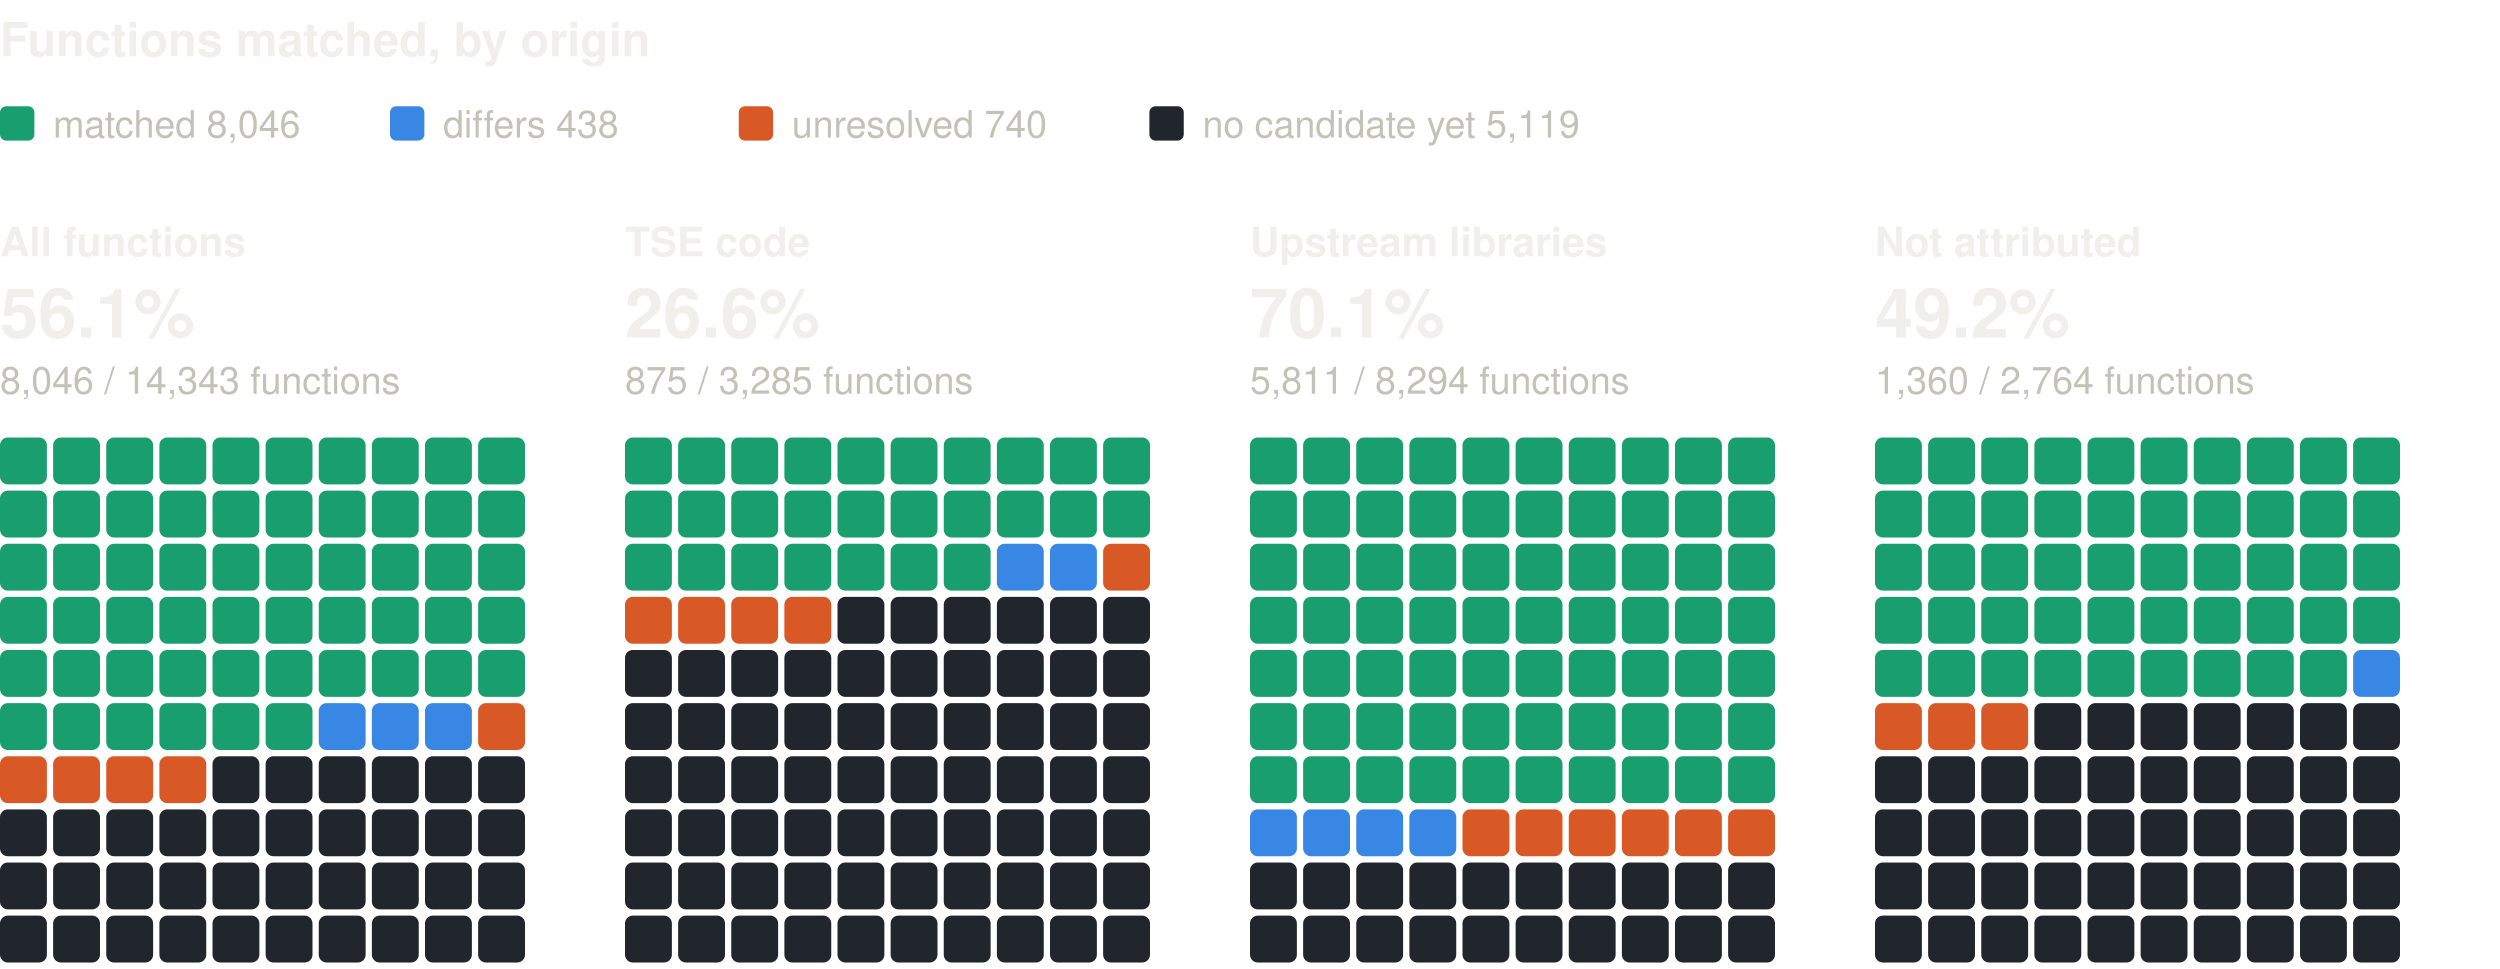
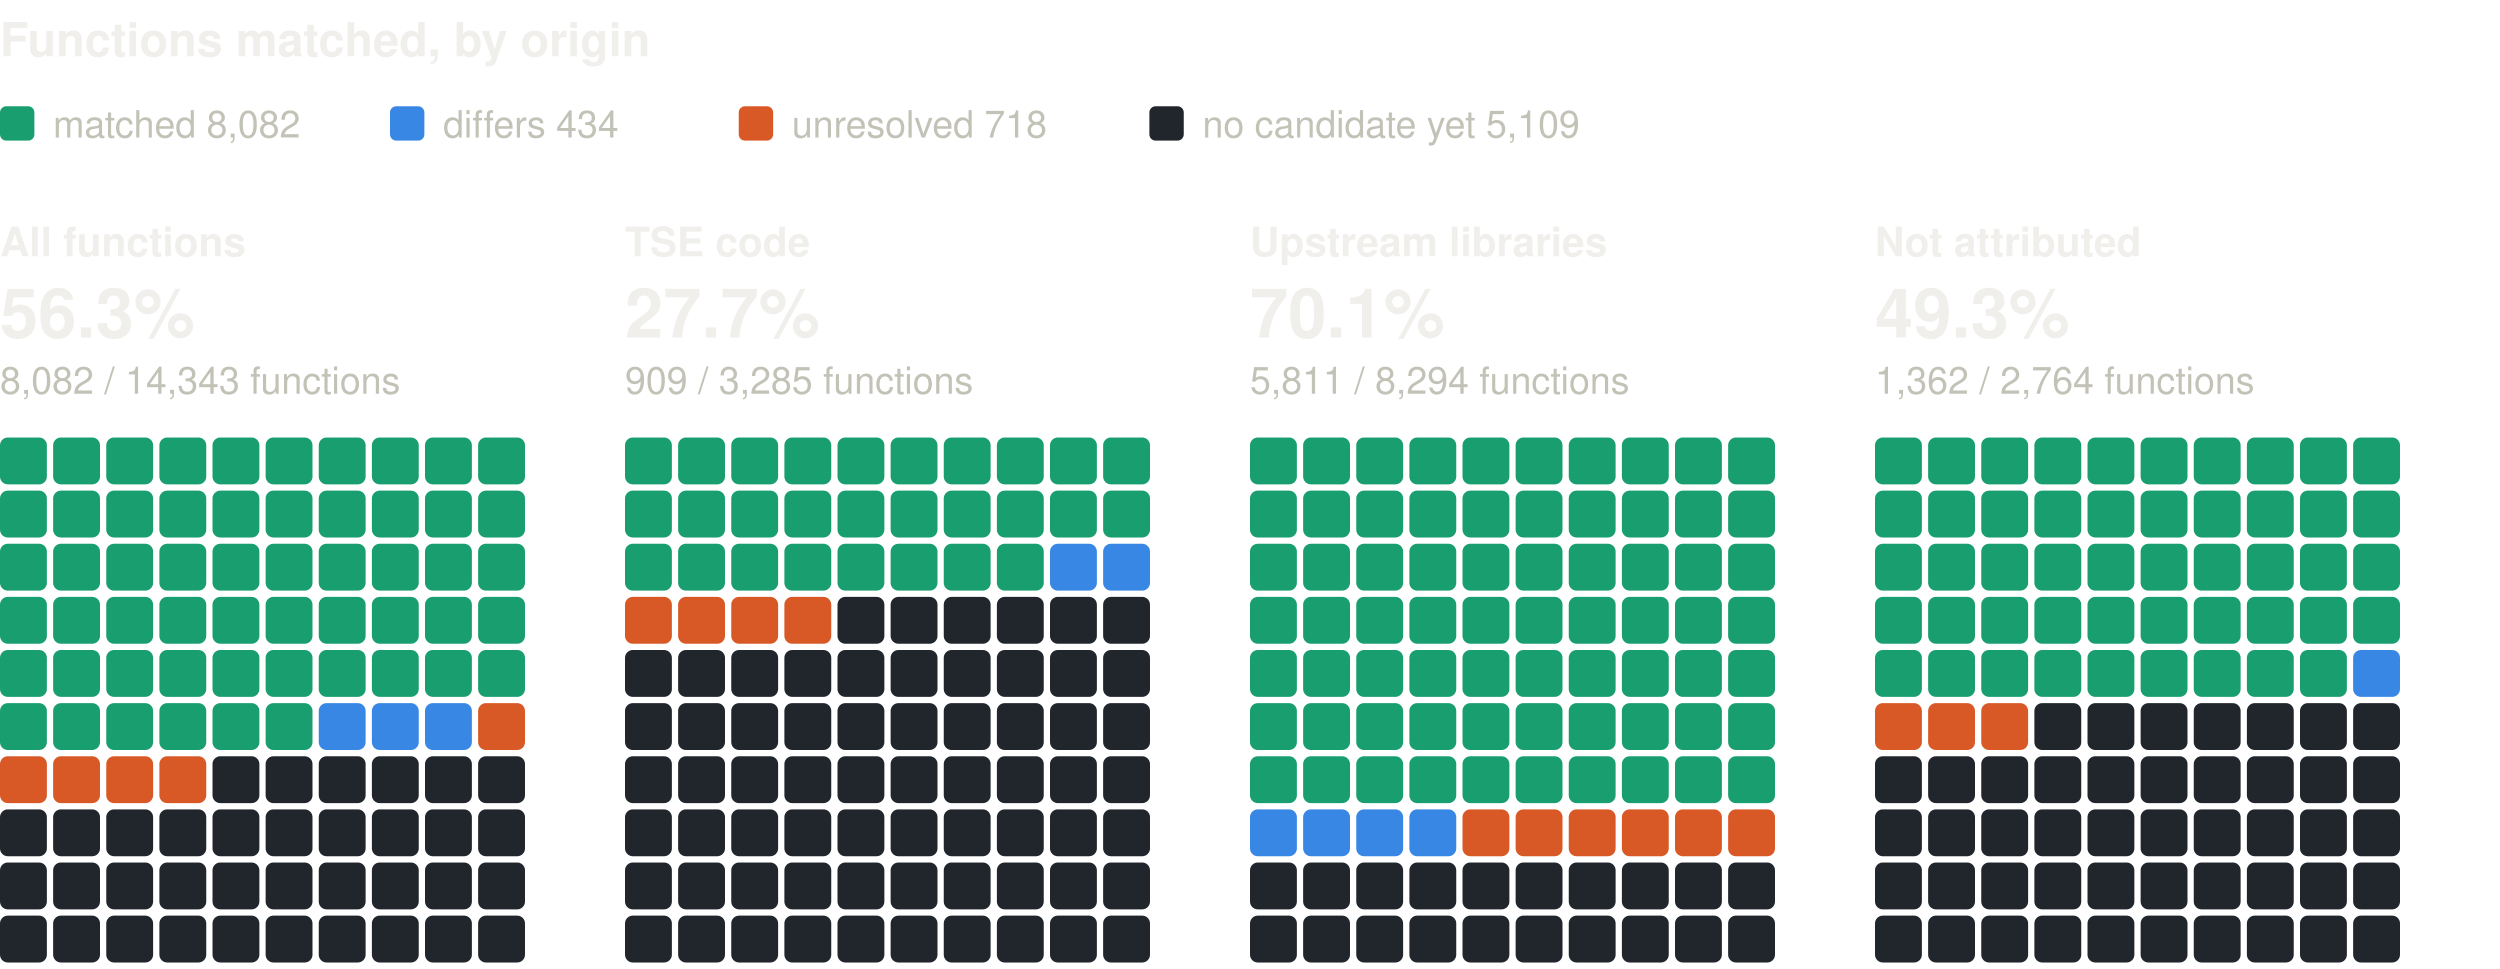
<svg xmlns="http://www.w3.org/2000/svg" width="800" height="310" viewBox="0 0 800 310" role="img" aria-label="Functions matched, by origin: one square per percent, coloured by verdict" font-family="system-ui, -apple-system, 'Segoe UI', Helvetica, Arial, sans-serif">
  <text x="0" y="18" font-size="15" fill="#f0efec" font-weight="600">Functions matched, by origin</text>
  <rect x="0" y="34" width="11" height="11" rx="2" fill="#199e70" />
-   <text x="17" y="44" font-size="12" fill="#c3c2b7">matched 8,046</text>
+   <text x="17" y="44" font-size="12" fill="#c3c2b7">matched 8,082</text>
  <rect x="124.8" y="34" width="11" height="11" rx="2" fill="#3987e5" />
-   <text x="141.8" y="44" font-size="12" fill="#c3c2b7">differs 438</text>
+   <text x="141.8" y="44" font-size="12" fill="#c3c2b7">differs 434</text>
  <rect x="236.4" y="34" width="11" height="11" rx="2" fill="#d95926" />
-   <text x="253.4" y="44" font-size="12" fill="#c3c2b7">unresolved 740</text>
+   <text x="253.4" y="44" font-size="12" fill="#c3c2b7">unresolved 718</text>
  <rect x="367.8" y="34" width="11" height="11" rx="2" fill="#21262d" />
-   <text x="384.8" y="44" font-size="12" fill="#c3c2b7">no candidate yet 5,119</text>
+   <text x="384.8" y="44" font-size="12" fill="#c3c2b7">no candidate yet 5,109</text>
  <text x="0" y="82" font-size="13" fill="#f0efec" font-weight="600">All functions</text>
-   <text x="0" y="108" font-size="22" fill="#f0efec" font-weight="600">56.1%</text>
-   <text x="0" y="126" font-size="12" fill="#c3c2b7">8,046 / 14,343 functions</text>
+   <text x="0" y="108" font-size="22" fill="#f0efec" font-weight="600">56.3%</text>
+   <text x="0" y="126" font-size="12" fill="#c3c2b7">8,082 / 14,343 functions</text>
  <rect x="0" y="140" width="15" height="15" rx="2.5" fill="#199e70" />
  <rect x="17" y="140" width="15" height="15" rx="2.5" fill="#199e70" />
  <rect x="34" y="140" width="15" height="15" rx="2.5" fill="#199e70" />
  <rect x="51" y="140" width="15" height="15" rx="2.5" fill="#199e70" />
  <rect x="68" y="140" width="15" height="15" rx="2.5" fill="#199e70" />
  <rect x="85" y="140" width="15" height="15" rx="2.5" fill="#199e70" />
  <rect x="102" y="140" width="15" height="15" rx="2.5" fill="#199e70" />
  <rect x="119" y="140" width="15" height="15" rx="2.5" fill="#199e70" />
  <rect x="136" y="140" width="15" height="15" rx="2.5" fill="#199e70" />
  <rect x="153" y="140" width="15" height="15" rx="2.5" fill="#199e70" />
  <rect x="0" y="157" width="15" height="15" rx="2.5" fill="#199e70" />
  <rect x="17" y="157" width="15" height="15" rx="2.5" fill="#199e70" />
  <rect x="34" y="157" width="15" height="15" rx="2.5" fill="#199e70" />
  <rect x="51" y="157" width="15" height="15" rx="2.5" fill="#199e70" />
  <rect x="68" y="157" width="15" height="15" rx="2.5" fill="#199e70" />
  <rect x="85" y="157" width="15" height="15" rx="2.5" fill="#199e70" />
  <rect x="102" y="157" width="15" height="15" rx="2.5" fill="#199e70" />
  <rect x="119" y="157" width="15" height="15" rx="2.5" fill="#199e70" />
  <rect x="136" y="157" width="15" height="15" rx="2.5" fill="#199e70" />
  <rect x="153" y="157" width="15" height="15" rx="2.5" fill="#199e70" />
  <rect x="0" y="174" width="15" height="15" rx="2.5" fill="#199e70" />
  <rect x="17" y="174" width="15" height="15" rx="2.5" fill="#199e70" />
  <rect x="34" y="174" width="15" height="15" rx="2.5" fill="#199e70" />
  <rect x="51" y="174" width="15" height="15" rx="2.5" fill="#199e70" />
  <rect x="68" y="174" width="15" height="15" rx="2.5" fill="#199e70" />
  <rect x="85" y="174" width="15" height="15" rx="2.5" fill="#199e70" />
  <rect x="102" y="174" width="15" height="15" rx="2.5" fill="#199e70" />
  <rect x="119" y="174" width="15" height="15" rx="2.5" fill="#199e70" />
  <rect x="136" y="174" width="15" height="15" rx="2.5" fill="#199e70" />
  <rect x="153" y="174" width="15" height="15" rx="2.5" fill="#199e70" />
  <rect x="0" y="191" width="15" height="15" rx="2.5" fill="#199e70" />
  <rect x="17" y="191" width="15" height="15" rx="2.5" fill="#199e70" />
  <rect x="34" y="191" width="15" height="15" rx="2.5" fill="#199e70" />
  <rect x="51" y="191" width="15" height="15" rx="2.5" fill="#199e70" />
  <rect x="68" y="191" width="15" height="15" rx="2.5" fill="#199e70" />
  <rect x="85" y="191" width="15" height="15" rx="2.5" fill="#199e70" />
  <rect x="102" y="191" width="15" height="15" rx="2.5" fill="#199e70" />
  <rect x="119" y="191" width="15" height="15" rx="2.5" fill="#199e70" />
  <rect x="136" y="191" width="15" height="15" rx="2.5" fill="#199e70" />
  <rect x="153" y="191" width="15" height="15" rx="2.5" fill="#199e70" />
  <rect x="0" y="208" width="15" height="15" rx="2.5" fill="#199e70" />
  <rect x="17" y="208" width="15" height="15" rx="2.5" fill="#199e70" />
  <rect x="34" y="208" width="15" height="15" rx="2.5" fill="#199e70" />
  <rect x="51" y="208" width="15" height="15" rx="2.5" fill="#199e70" />
  <rect x="68" y="208" width="15" height="15" rx="2.5" fill="#199e70" />
  <rect x="85" y="208" width="15" height="15" rx="2.5" fill="#199e70" />
  <rect x="102" y="208" width="15" height="15" rx="2.5" fill="#199e70" />
  <rect x="119" y="208" width="15" height="15" rx="2.5" fill="#199e70" />
  <rect x="136" y="208" width="15" height="15" rx="2.5" fill="#199e70" />
  <rect x="153" y="208" width="15" height="15" rx="2.5" fill="#199e70" />
  <rect x="0" y="225" width="15" height="15" rx="2.5" fill="#199e70" />
  <rect x="17" y="225" width="15" height="15" rx="2.5" fill="#199e70" />
  <rect x="34" y="225" width="15" height="15" rx="2.5" fill="#199e70" />
  <rect x="51" y="225" width="15" height="15" rx="2.5" fill="#199e70" />
  <rect x="68" y="225" width="15" height="15" rx="2.5" fill="#199e70" />
  <rect x="85" y="225" width="15" height="15" rx="2.5" fill="#199e70" />
  <rect x="102" y="225" width="15" height="15" rx="2.5" fill="#3987e5" />
  <rect x="119" y="225" width="15" height="15" rx="2.5" fill="#3987e5" />
  <rect x="136" y="225" width="15" height="15" rx="2.5" fill="#3987e5" />
  <rect x="153" y="225" width="15" height="15" rx="2.5" fill="#d95926" />
  <rect x="0" y="242" width="15" height="15" rx="2.5" fill="#d95926" />
  <rect x="17" y="242" width="15" height="15" rx="2.5" fill="#d95926" />
  <rect x="34" y="242" width="15" height="15" rx="2.5" fill="#d95926" />
  <rect x="51" y="242" width="15" height="15" rx="2.5" fill="#d95926" />
  <rect x="68" y="242" width="15" height="15" rx="2.5" fill="#21262d" />
  <rect x="85" y="242" width="15" height="15" rx="2.5" fill="#21262d" />
  <rect x="102" y="242" width="15" height="15" rx="2.5" fill="#21262d" />
  <rect x="119" y="242" width="15" height="15" rx="2.5" fill="#21262d" />
  <rect x="136" y="242" width="15" height="15" rx="2.5" fill="#21262d" />
  <rect x="153" y="242" width="15" height="15" rx="2.5" fill="#21262d" />
  <rect x="0" y="259" width="15" height="15" rx="2.5" fill="#21262d" />
  <rect x="17" y="259" width="15" height="15" rx="2.5" fill="#21262d" />
  <rect x="34" y="259" width="15" height="15" rx="2.5" fill="#21262d" />
  <rect x="51" y="259" width="15" height="15" rx="2.5" fill="#21262d" />
  <rect x="68" y="259" width="15" height="15" rx="2.5" fill="#21262d" />
  <rect x="85" y="259" width="15" height="15" rx="2.5" fill="#21262d" />
  <rect x="102" y="259" width="15" height="15" rx="2.5" fill="#21262d" />
  <rect x="119" y="259" width="15" height="15" rx="2.5" fill="#21262d" />
  <rect x="136" y="259" width="15" height="15" rx="2.5" fill="#21262d" />
  <rect x="153" y="259" width="15" height="15" rx="2.5" fill="#21262d" />
  <rect x="0" y="276" width="15" height="15" rx="2.5" fill="#21262d" />
  <rect x="17" y="276" width="15" height="15" rx="2.5" fill="#21262d" />
  <rect x="34" y="276" width="15" height="15" rx="2.5" fill="#21262d" />
  <rect x="51" y="276" width="15" height="15" rx="2.5" fill="#21262d" />
  <rect x="68" y="276" width="15" height="15" rx="2.5" fill="#21262d" />
  <rect x="85" y="276" width="15" height="15" rx="2.5" fill="#21262d" />
  <rect x="102" y="276" width="15" height="15" rx="2.5" fill="#21262d" />
  <rect x="119" y="276" width="15" height="15" rx="2.5" fill="#21262d" />
  <rect x="136" y="276" width="15" height="15" rx="2.5" fill="#21262d" />
  <rect x="153" y="276" width="15" height="15" rx="2.5" fill="#21262d" />
  <rect x="0" y="293" width="15" height="15" rx="2.5" fill="#21262d" />
  <rect x="17" y="293" width="15" height="15" rx="2.5" fill="#21262d" />
  <rect x="34" y="293" width="15" height="15" rx="2.5" fill="#21262d" />
  <rect x="51" y="293" width="15" height="15" rx="2.5" fill="#21262d" />
  <rect x="68" y="293" width="15" height="15" rx="2.5" fill="#21262d" />
  <rect x="85" y="293" width="15" height="15" rx="2.5" fill="#21262d" />
  <rect x="102" y="293" width="15" height="15" rx="2.5" fill="#21262d" />
  <rect x="119" y="293" width="15" height="15" rx="2.5" fill="#21262d" />
  <rect x="136" y="293" width="15" height="15" rx="2.5" fill="#21262d" />
  <rect x="153" y="293" width="15" height="15" rx="2.5" fill="#21262d" />
  <text x="200" y="82" font-size="13" fill="#f0efec" font-weight="600">TSE code</text>
-   <text x="200" y="108" font-size="22" fill="#f0efec" font-weight="600">26.6%</text>
-   <text x="200" y="126" font-size="12" fill="#c3c2b7">875 / 3,285 functions</text>
+   <text x="200" y="108" font-size="22" fill="#f0efec" font-weight="600">27.7%</text>
+   <text x="200" y="126" font-size="12" fill="#c3c2b7">909 / 3,285 functions</text>
  <rect x="200" y="140" width="15" height="15" rx="2.5" fill="#199e70" />
  <rect x="217" y="140" width="15" height="15" rx="2.5" fill="#199e70" />
  <rect x="234" y="140" width="15" height="15" rx="2.5" fill="#199e70" />
  <rect x="251" y="140" width="15" height="15" rx="2.5" fill="#199e70" />
  <rect x="268" y="140" width="15" height="15" rx="2.5" fill="#199e70" />
  <rect x="285" y="140" width="15" height="15" rx="2.5" fill="#199e70" />
  <rect x="302" y="140" width="15" height="15" rx="2.5" fill="#199e70" />
  <rect x="319" y="140" width="15" height="15" rx="2.5" fill="#199e70" />
  <rect x="336" y="140" width="15" height="15" rx="2.5" fill="#199e70" />
  <rect x="353" y="140" width="15" height="15" rx="2.5" fill="#199e70" />
  <rect x="200" y="157" width="15" height="15" rx="2.5" fill="#199e70" />
  <rect x="217" y="157" width="15" height="15" rx="2.5" fill="#199e70" />
  <rect x="234" y="157" width="15" height="15" rx="2.5" fill="#199e70" />
  <rect x="251" y="157" width="15" height="15" rx="2.5" fill="#199e70" />
  <rect x="268" y="157" width="15" height="15" rx="2.5" fill="#199e70" />
  <rect x="285" y="157" width="15" height="15" rx="2.5" fill="#199e70" />
  <rect x="302" y="157" width="15" height="15" rx="2.5" fill="#199e70" />
  <rect x="319" y="157" width="15" height="15" rx="2.5" fill="#199e70" />
  <rect x="336" y="157" width="15" height="15" rx="2.5" fill="#199e70" />
  <rect x="353" y="157" width="15" height="15" rx="2.5" fill="#199e70" />
  <rect x="200" y="174" width="15" height="15" rx="2.5" fill="#199e70" />
  <rect x="217" y="174" width="15" height="15" rx="2.5" fill="#199e70" />
  <rect x="234" y="174" width="15" height="15" rx="2.5" fill="#199e70" />
  <rect x="251" y="174" width="15" height="15" rx="2.5" fill="#199e70" />
  <rect x="268" y="174" width="15" height="15" rx="2.5" fill="#199e70" />
  <rect x="285" y="174" width="15" height="15" rx="2.5" fill="#199e70" />
  <rect x="302" y="174" width="15" height="15" rx="2.5" fill="#199e70" />
-   <rect x="319" y="174" width="15" height="15" rx="2.5" fill="#3987e5" />
+   <rect x="319" y="174" width="15" height="15" rx="2.5" fill="#199e70" />
  <rect x="336" y="174" width="15" height="15" rx="2.5" fill="#3987e5" />
-   <rect x="353" y="174" width="15" height="15" rx="2.5" fill="#d95926" />
+   <rect x="353" y="174" width="15" height="15" rx="2.5" fill="#3987e5" />
  <rect x="200" y="191" width="15" height="15" rx="2.5" fill="#d95926" />
  <rect x="217" y="191" width="15" height="15" rx="2.5" fill="#d95926" />
  <rect x="234" y="191" width="15" height="15" rx="2.5" fill="#d95926" />
  <rect x="251" y="191" width="15" height="15" rx="2.5" fill="#d95926" />
  <rect x="268" y="191" width="15" height="15" rx="2.5" fill="#21262d" />
  <rect x="285" y="191" width="15" height="15" rx="2.5" fill="#21262d" />
  <rect x="302" y="191" width="15" height="15" rx="2.5" fill="#21262d" />
  <rect x="319" y="191" width="15" height="15" rx="2.5" fill="#21262d" />
  <rect x="336" y="191" width="15" height="15" rx="2.5" fill="#21262d" />
  <rect x="353" y="191" width="15" height="15" rx="2.5" fill="#21262d" />
  <rect x="200" y="208" width="15" height="15" rx="2.5" fill="#21262d" />
  <rect x="217" y="208" width="15" height="15" rx="2.5" fill="#21262d" />
  <rect x="234" y="208" width="15" height="15" rx="2.5" fill="#21262d" />
  <rect x="251" y="208" width="15" height="15" rx="2.5" fill="#21262d" />
  <rect x="268" y="208" width="15" height="15" rx="2.5" fill="#21262d" />
  <rect x="285" y="208" width="15" height="15" rx="2.5" fill="#21262d" />
  <rect x="302" y="208" width="15" height="15" rx="2.5" fill="#21262d" />
  <rect x="319" y="208" width="15" height="15" rx="2.5" fill="#21262d" />
  <rect x="336" y="208" width="15" height="15" rx="2.5" fill="#21262d" />
  <rect x="353" y="208" width="15" height="15" rx="2.5" fill="#21262d" />
  <rect x="200" y="225" width="15" height="15" rx="2.5" fill="#21262d" />
  <rect x="217" y="225" width="15" height="15" rx="2.5" fill="#21262d" />
  <rect x="234" y="225" width="15" height="15" rx="2.5" fill="#21262d" />
  <rect x="251" y="225" width="15" height="15" rx="2.5" fill="#21262d" />
  <rect x="268" y="225" width="15" height="15" rx="2.5" fill="#21262d" />
  <rect x="285" y="225" width="15" height="15" rx="2.5" fill="#21262d" />
  <rect x="302" y="225" width="15" height="15" rx="2.5" fill="#21262d" />
  <rect x="319" y="225" width="15" height="15" rx="2.5" fill="#21262d" />
  <rect x="336" y="225" width="15" height="15" rx="2.5" fill="#21262d" />
  <rect x="353" y="225" width="15" height="15" rx="2.5" fill="#21262d" />
  <rect x="200" y="242" width="15" height="15" rx="2.5" fill="#21262d" />
  <rect x="217" y="242" width="15" height="15" rx="2.5" fill="#21262d" />
  <rect x="234" y="242" width="15" height="15" rx="2.5" fill="#21262d" />
  <rect x="251" y="242" width="15" height="15" rx="2.5" fill="#21262d" />
  <rect x="268" y="242" width="15" height="15" rx="2.5" fill="#21262d" />
  <rect x="285" y="242" width="15" height="15" rx="2.5" fill="#21262d" />
  <rect x="302" y="242" width="15" height="15" rx="2.5" fill="#21262d" />
  <rect x="319" y="242" width="15" height="15" rx="2.5" fill="#21262d" />
  <rect x="336" y="242" width="15" height="15" rx="2.5" fill="#21262d" />
  <rect x="353" y="242" width="15" height="15" rx="2.5" fill="#21262d" />
  <rect x="200" y="259" width="15" height="15" rx="2.5" fill="#21262d" />
  <rect x="217" y="259" width="15" height="15" rx="2.5" fill="#21262d" />
  <rect x="234" y="259" width="15" height="15" rx="2.5" fill="#21262d" />
  <rect x="251" y="259" width="15" height="15" rx="2.5" fill="#21262d" />
  <rect x="268" y="259" width="15" height="15" rx="2.5" fill="#21262d" />
  <rect x="285" y="259" width="15" height="15" rx="2.5" fill="#21262d" />
  <rect x="302" y="259" width="15" height="15" rx="2.5" fill="#21262d" />
  <rect x="319" y="259" width="15" height="15" rx="2.5" fill="#21262d" />
  <rect x="336" y="259" width="15" height="15" rx="2.5" fill="#21262d" />
  <rect x="353" y="259" width="15" height="15" rx="2.5" fill="#21262d" />
  <rect x="200" y="276" width="15" height="15" rx="2.5" fill="#21262d" />
  <rect x="217" y="276" width="15" height="15" rx="2.5" fill="#21262d" />
  <rect x="234" y="276" width="15" height="15" rx="2.5" fill="#21262d" />
  <rect x="251" y="276" width="15" height="15" rx="2.5" fill="#21262d" />
  <rect x="268" y="276" width="15" height="15" rx="2.5" fill="#21262d" />
  <rect x="285" y="276" width="15" height="15" rx="2.5" fill="#21262d" />
  <rect x="302" y="276" width="15" height="15" rx="2.5" fill="#21262d" />
  <rect x="319" y="276" width="15" height="15" rx="2.5" fill="#21262d" />
  <rect x="336" y="276" width="15" height="15" rx="2.5" fill="#21262d" />
  <rect x="353" y="276" width="15" height="15" rx="2.5" fill="#21262d" />
  <rect x="200" y="293" width="15" height="15" rx="2.5" fill="#21262d" />
  <rect x="217" y="293" width="15" height="15" rx="2.5" fill="#21262d" />
  <rect x="234" y="293" width="15" height="15" rx="2.5" fill="#21262d" />
  <rect x="251" y="293" width="15" height="15" rx="2.5" fill="#21262d" />
  <rect x="268" y="293" width="15" height="15" rx="2.5" fill="#21262d" />
  <rect x="285" y="293" width="15" height="15" rx="2.5" fill="#21262d" />
  <rect x="302" y="293" width="15" height="15" rx="2.5" fill="#21262d" />
  <rect x="319" y="293" width="15" height="15" rx="2.5" fill="#21262d" />
  <rect x="336" y="293" width="15" height="15" rx="2.5" fill="#21262d" />
  <rect x="353" y="293" width="15" height="15" rx="2.5" fill="#21262d" />
  <text x="400" y="82" font-size="13" fill="#f0efec" font-weight="600">Upstream libraries</text>
  <text x="400" y="108" font-size="22" fill="#f0efec" font-weight="600">70.1%</text>
  <text x="400" y="126" font-size="12" fill="#c3c2b7">5,811 / 8,294 functions</text>
  <rect x="400" y="140" width="15" height="15" rx="2.5" fill="#199e70" />
  <rect x="417" y="140" width="15" height="15" rx="2.5" fill="#199e70" />
  <rect x="434" y="140" width="15" height="15" rx="2.5" fill="#199e70" />
  <rect x="451" y="140" width="15" height="15" rx="2.5" fill="#199e70" />
  <rect x="468" y="140" width="15" height="15" rx="2.5" fill="#199e70" />
  <rect x="485" y="140" width="15" height="15" rx="2.5" fill="#199e70" />
  <rect x="502" y="140" width="15" height="15" rx="2.5" fill="#199e70" />
  <rect x="519" y="140" width="15" height="15" rx="2.5" fill="#199e70" />
  <rect x="536" y="140" width="15" height="15" rx="2.5" fill="#199e70" />
  <rect x="553" y="140" width="15" height="15" rx="2.5" fill="#199e70" />
  <rect x="400" y="157" width="15" height="15" rx="2.5" fill="#199e70" />
  <rect x="417" y="157" width="15" height="15" rx="2.5" fill="#199e70" />
  <rect x="434" y="157" width="15" height="15" rx="2.5" fill="#199e70" />
  <rect x="451" y="157" width="15" height="15" rx="2.5" fill="#199e70" />
  <rect x="468" y="157" width="15" height="15" rx="2.5" fill="#199e70" />
  <rect x="485" y="157" width="15" height="15" rx="2.5" fill="#199e70" />
  <rect x="502" y="157" width="15" height="15" rx="2.5" fill="#199e70" />
  <rect x="519" y="157" width="15" height="15" rx="2.5" fill="#199e70" />
  <rect x="536" y="157" width="15" height="15" rx="2.5" fill="#199e70" />
  <rect x="553" y="157" width="15" height="15" rx="2.5" fill="#199e70" />
  <rect x="400" y="174" width="15" height="15" rx="2.5" fill="#199e70" />
  <rect x="417" y="174" width="15" height="15" rx="2.5" fill="#199e70" />
  <rect x="434" y="174" width="15" height="15" rx="2.5" fill="#199e70" />
  <rect x="451" y="174" width="15" height="15" rx="2.5" fill="#199e70" />
  <rect x="468" y="174" width="15" height="15" rx="2.5" fill="#199e70" />
  <rect x="485" y="174" width="15" height="15" rx="2.5" fill="#199e70" />
  <rect x="502" y="174" width="15" height="15" rx="2.5" fill="#199e70" />
  <rect x="519" y="174" width="15" height="15" rx="2.5" fill="#199e70" />
  <rect x="536" y="174" width="15" height="15" rx="2.5" fill="#199e70" />
  <rect x="553" y="174" width="15" height="15" rx="2.5" fill="#199e70" />
  <rect x="400" y="191" width="15" height="15" rx="2.5" fill="#199e70" />
  <rect x="417" y="191" width="15" height="15" rx="2.5" fill="#199e70" />
  <rect x="434" y="191" width="15" height="15" rx="2.5" fill="#199e70" />
  <rect x="451" y="191" width="15" height="15" rx="2.5" fill="#199e70" />
  <rect x="468" y="191" width="15" height="15" rx="2.5" fill="#199e70" />
  <rect x="485" y="191" width="15" height="15" rx="2.5" fill="#199e70" />
  <rect x="502" y="191" width="15" height="15" rx="2.5" fill="#199e70" />
  <rect x="519" y="191" width="15" height="15" rx="2.5" fill="#199e70" />
  <rect x="536" y="191" width="15" height="15" rx="2.5" fill="#199e70" />
  <rect x="553" y="191" width="15" height="15" rx="2.5" fill="#199e70" />
  <rect x="400" y="208" width="15" height="15" rx="2.5" fill="#199e70" />
  <rect x="417" y="208" width="15" height="15" rx="2.5" fill="#199e70" />
  <rect x="434" y="208" width="15" height="15" rx="2.5" fill="#199e70" />
  <rect x="451" y="208" width="15" height="15" rx="2.5" fill="#199e70" />
  <rect x="468" y="208" width="15" height="15" rx="2.5" fill="#199e70" />
  <rect x="485" y="208" width="15" height="15" rx="2.5" fill="#199e70" />
  <rect x="502" y="208" width="15" height="15" rx="2.5" fill="#199e70" />
  <rect x="519" y="208" width="15" height="15" rx="2.5" fill="#199e70" />
  <rect x="536" y="208" width="15" height="15" rx="2.5" fill="#199e70" />
  <rect x="553" y="208" width="15" height="15" rx="2.5" fill="#199e70" />
  <rect x="400" y="225" width="15" height="15" rx="2.5" fill="#199e70" />
  <rect x="417" y="225" width="15" height="15" rx="2.5" fill="#199e70" />
  <rect x="434" y="225" width="15" height="15" rx="2.5" fill="#199e70" />
  <rect x="451" y="225" width="15" height="15" rx="2.5" fill="#199e70" />
  <rect x="468" y="225" width="15" height="15" rx="2.5" fill="#199e70" />
  <rect x="485" y="225" width="15" height="15" rx="2.5" fill="#199e70" />
  <rect x="502" y="225" width="15" height="15" rx="2.5" fill="#199e70" />
  <rect x="519" y="225" width="15" height="15" rx="2.5" fill="#199e70" />
  <rect x="536" y="225" width="15" height="15" rx="2.5" fill="#199e70" />
  <rect x="553" y="225" width="15" height="15" rx="2.5" fill="#199e70" />
  <rect x="400" y="242" width="15" height="15" rx="2.5" fill="#199e70" />
  <rect x="417" y="242" width="15" height="15" rx="2.5" fill="#199e70" />
  <rect x="434" y="242" width="15" height="15" rx="2.5" fill="#199e70" />
  <rect x="451" y="242" width="15" height="15" rx="2.5" fill="#199e70" />
  <rect x="468" y="242" width="15" height="15" rx="2.5" fill="#199e70" />
  <rect x="485" y="242" width="15" height="15" rx="2.5" fill="#199e70" />
  <rect x="502" y="242" width="15" height="15" rx="2.5" fill="#199e70" />
  <rect x="519" y="242" width="15" height="15" rx="2.5" fill="#199e70" />
  <rect x="536" y="242" width="15" height="15" rx="2.5" fill="#199e70" />
  <rect x="553" y="242" width="15" height="15" rx="2.5" fill="#199e70" />
  <rect x="400" y="259" width="15" height="15" rx="2.5" fill="#3987e5" />
  <rect x="417" y="259" width="15" height="15" rx="2.5" fill="#3987e5" />
  <rect x="434" y="259" width="15" height="15" rx="2.5" fill="#3987e5" />
  <rect x="451" y="259" width="15" height="15" rx="2.5" fill="#3987e5" />
  <rect x="468" y="259" width="15" height="15" rx="2.5" fill="#d95926" />
  <rect x="485" y="259" width="15" height="15" rx="2.5" fill="#d95926" />
  <rect x="502" y="259" width="15" height="15" rx="2.5" fill="#d95926" />
  <rect x="519" y="259" width="15" height="15" rx="2.5" fill="#d95926" />
  <rect x="536" y="259" width="15" height="15" rx="2.5" fill="#d95926" />
  <rect x="553" y="259" width="15" height="15" rx="2.5" fill="#d95926" />
  <rect x="400" y="276" width="15" height="15" rx="2.5" fill="#21262d" />
  <rect x="417" y="276" width="15" height="15" rx="2.5" fill="#21262d" />
  <rect x="434" y="276" width="15" height="15" rx="2.5" fill="#21262d" />
  <rect x="451" y="276" width="15" height="15" rx="2.5" fill="#21262d" />
  <rect x="468" y="276" width="15" height="15" rx="2.5" fill="#21262d" />
  <rect x="485" y="276" width="15" height="15" rx="2.5" fill="#21262d" />
  <rect x="502" y="276" width="15" height="15" rx="2.5" fill="#21262d" />
  <rect x="519" y="276" width="15" height="15" rx="2.5" fill="#21262d" />
  <rect x="536" y="276" width="15" height="15" rx="2.5" fill="#21262d" />
  <rect x="553" y="276" width="15" height="15" rx="2.5" fill="#21262d" />
  <rect x="400" y="293" width="15" height="15" rx="2.5" fill="#21262d" />
  <rect x="417" y="293" width="15" height="15" rx="2.5" fill="#21262d" />
  <rect x="434" y="293" width="15" height="15" rx="2.5" fill="#21262d" />
  <rect x="451" y="293" width="15" height="15" rx="2.5" fill="#21262d" />
  <rect x="468" y="293" width="15" height="15" rx="2.5" fill="#21262d" />
  <rect x="485" y="293" width="15" height="15" rx="2.5" fill="#21262d" />
  <rect x="502" y="293" width="15" height="15" rx="2.5" fill="#21262d" />
  <rect x="519" y="293" width="15" height="15" rx="2.5" fill="#21262d" />
  <rect x="536" y="293" width="15" height="15" rx="2.5" fill="#21262d" />
  <rect x="553" y="293" width="15" height="15" rx="2.5" fill="#21262d" />
  <text x="600" y="82" font-size="13" fill="#f0efec" font-weight="600">Not attributed</text>
-   <text x="600" y="108" font-size="22" fill="#f0efec" font-weight="600">49.2%</text>
-   <text x="600" y="126" font-size="12" fill="#c3c2b7">1,360 / 2,764 functions</text>
+   <text x="600" y="108" font-size="22" fill="#f0efec" font-weight="600">49.3%</text>
+   <text x="600" y="126" font-size="12" fill="#c3c2b7">1,362 / 2,764 functions</text>
  <rect x="600" y="140" width="15" height="15" rx="2.5" fill="#199e70" />
  <rect x="617" y="140" width="15" height="15" rx="2.5" fill="#199e70" />
  <rect x="634" y="140" width="15" height="15" rx="2.5" fill="#199e70" />
  <rect x="651" y="140" width="15" height="15" rx="2.5" fill="#199e70" />
  <rect x="668" y="140" width="15" height="15" rx="2.5" fill="#199e70" />
  <rect x="685" y="140" width="15" height="15" rx="2.5" fill="#199e70" />
  <rect x="702" y="140" width="15" height="15" rx="2.5" fill="#199e70" />
  <rect x="719" y="140" width="15" height="15" rx="2.5" fill="#199e70" />
  <rect x="736" y="140" width="15" height="15" rx="2.5" fill="#199e70" />
  <rect x="753" y="140" width="15" height="15" rx="2.5" fill="#199e70" />
  <rect x="600" y="157" width="15" height="15" rx="2.5" fill="#199e70" />
  <rect x="617" y="157" width="15" height="15" rx="2.5" fill="#199e70" />
  <rect x="634" y="157" width="15" height="15" rx="2.5" fill="#199e70" />
  <rect x="651" y="157" width="15" height="15" rx="2.5" fill="#199e70" />
  <rect x="668" y="157" width="15" height="15" rx="2.5" fill="#199e70" />
  <rect x="685" y="157" width="15" height="15" rx="2.5" fill="#199e70" />
  <rect x="702" y="157" width="15" height="15" rx="2.5" fill="#199e70" />
  <rect x="719" y="157" width="15" height="15" rx="2.5" fill="#199e70" />
  <rect x="736" y="157" width="15" height="15" rx="2.5" fill="#199e70" />
  <rect x="753" y="157" width="15" height="15" rx="2.5" fill="#199e70" />
  <rect x="600" y="174" width="15" height="15" rx="2.5" fill="#199e70" />
  <rect x="617" y="174" width="15" height="15" rx="2.5" fill="#199e70" />
  <rect x="634" y="174" width="15" height="15" rx="2.5" fill="#199e70" />
  <rect x="651" y="174" width="15" height="15" rx="2.5" fill="#199e70" />
  <rect x="668" y="174" width="15" height="15" rx="2.5" fill="#199e70" />
  <rect x="685" y="174" width="15" height="15" rx="2.5" fill="#199e70" />
  <rect x="702" y="174" width="15" height="15" rx="2.5" fill="#199e70" />
  <rect x="719" y="174" width="15" height="15" rx="2.5" fill="#199e70" />
  <rect x="736" y="174" width="15" height="15" rx="2.5" fill="#199e70" />
  <rect x="753" y="174" width="15" height="15" rx="2.5" fill="#199e70" />
  <rect x="600" y="191" width="15" height="15" rx="2.5" fill="#199e70" />
  <rect x="617" y="191" width="15" height="15" rx="2.5" fill="#199e70" />
  <rect x="634" y="191" width="15" height="15" rx="2.5" fill="#199e70" />
  <rect x="651" y="191" width="15" height="15" rx="2.5" fill="#199e70" />
  <rect x="668" y="191" width="15" height="15" rx="2.5" fill="#199e70" />
  <rect x="685" y="191" width="15" height="15" rx="2.5" fill="#199e70" />
  <rect x="702" y="191" width="15" height="15" rx="2.5" fill="#199e70" />
  <rect x="719" y="191" width="15" height="15" rx="2.5" fill="#199e70" />
  <rect x="736" y="191" width="15" height="15" rx="2.5" fill="#199e70" />
  <rect x="753" y="191" width="15" height="15" rx="2.5" fill="#199e70" />
  <rect x="600" y="208" width="15" height="15" rx="2.5" fill="#199e70" />
  <rect x="617" y="208" width="15" height="15" rx="2.5" fill="#199e70" />
  <rect x="634" y="208" width="15" height="15" rx="2.5" fill="#199e70" />
  <rect x="651" y="208" width="15" height="15" rx="2.5" fill="#199e70" />
  <rect x="668" y="208" width="15" height="15" rx="2.5" fill="#199e70" />
  <rect x="685" y="208" width="15" height="15" rx="2.5" fill="#199e70" />
  <rect x="702" y="208" width="15" height="15" rx="2.5" fill="#199e70" />
  <rect x="719" y="208" width="15" height="15" rx="2.5" fill="#199e70" />
  <rect x="736" y="208" width="15" height="15" rx="2.5" fill="#199e70" />
  <rect x="753" y="208" width="15" height="15" rx="2.5" fill="#3987e5" />
  <rect x="600" y="225" width="15" height="15" rx="2.5" fill="#d95926" />
  <rect x="617" y="225" width="15" height="15" rx="2.5" fill="#d95926" />
  <rect x="634" y="225" width="15" height="15" rx="2.5" fill="#d95926" />
  <rect x="651" y="225" width="15" height="15" rx="2.5" fill="#21262d" />
  <rect x="668" y="225" width="15" height="15" rx="2.5" fill="#21262d" />
  <rect x="685" y="225" width="15" height="15" rx="2.5" fill="#21262d" />
  <rect x="702" y="225" width="15" height="15" rx="2.5" fill="#21262d" />
  <rect x="719" y="225" width="15" height="15" rx="2.5" fill="#21262d" />
  <rect x="736" y="225" width="15" height="15" rx="2.5" fill="#21262d" />
  <rect x="753" y="225" width="15" height="15" rx="2.5" fill="#21262d" />
  <rect x="600" y="242" width="15" height="15" rx="2.5" fill="#21262d" />
  <rect x="617" y="242" width="15" height="15" rx="2.5" fill="#21262d" />
  <rect x="634" y="242" width="15" height="15" rx="2.5" fill="#21262d" />
  <rect x="651" y="242" width="15" height="15" rx="2.5" fill="#21262d" />
  <rect x="668" y="242" width="15" height="15" rx="2.5" fill="#21262d" />
  <rect x="685" y="242" width="15" height="15" rx="2.5" fill="#21262d" />
  <rect x="702" y="242" width="15" height="15" rx="2.5" fill="#21262d" />
  <rect x="719" y="242" width="15" height="15" rx="2.5" fill="#21262d" />
  <rect x="736" y="242" width="15" height="15" rx="2.5" fill="#21262d" />
  <rect x="753" y="242" width="15" height="15" rx="2.5" fill="#21262d" />
  <rect x="600" y="259" width="15" height="15" rx="2.5" fill="#21262d" />
  <rect x="617" y="259" width="15" height="15" rx="2.5" fill="#21262d" />
  <rect x="634" y="259" width="15" height="15" rx="2.5" fill="#21262d" />
  <rect x="651" y="259" width="15" height="15" rx="2.5" fill="#21262d" />
  <rect x="668" y="259" width="15" height="15" rx="2.5" fill="#21262d" />
  <rect x="685" y="259" width="15" height="15" rx="2.5" fill="#21262d" />
  <rect x="702" y="259" width="15" height="15" rx="2.5" fill="#21262d" />
  <rect x="719" y="259" width="15" height="15" rx="2.5" fill="#21262d" />
  <rect x="736" y="259" width="15" height="15" rx="2.5" fill="#21262d" />
  <rect x="753" y="259" width="15" height="15" rx="2.5" fill="#21262d" />
  <rect x="600" y="276" width="15" height="15" rx="2.5" fill="#21262d" />
  <rect x="617" y="276" width="15" height="15" rx="2.5" fill="#21262d" />
  <rect x="634" y="276" width="15" height="15" rx="2.5" fill="#21262d" />
  <rect x="651" y="276" width="15" height="15" rx="2.5" fill="#21262d" />
  <rect x="668" y="276" width="15" height="15" rx="2.5" fill="#21262d" />
  <rect x="685" y="276" width="15" height="15" rx="2.5" fill="#21262d" />
  <rect x="702" y="276" width="15" height="15" rx="2.5" fill="#21262d" />
  <rect x="719" y="276" width="15" height="15" rx="2.5" fill="#21262d" />
  <rect x="736" y="276" width="15" height="15" rx="2.5" fill="#21262d" />
  <rect x="753" y="276" width="15" height="15" rx="2.5" fill="#21262d" />
  <rect x="600" y="293" width="15" height="15" rx="2.5" fill="#21262d" />
  <rect x="617" y="293" width="15" height="15" rx="2.5" fill="#21262d" />
  <rect x="634" y="293" width="15" height="15" rx="2.5" fill="#21262d" />
  <rect x="651" y="293" width="15" height="15" rx="2.5" fill="#21262d" />
  <rect x="668" y="293" width="15" height="15" rx="2.5" fill="#21262d" />
  <rect x="685" y="293" width="15" height="15" rx="2.5" fill="#21262d" />
  <rect x="702" y="293" width="15" height="15" rx="2.5" fill="#21262d" />
  <rect x="719" y="293" width="15" height="15" rx="2.5" fill="#21262d" />
  <rect x="736" y="293" width="15" height="15" rx="2.5" fill="#21262d" />
  <rect x="753" y="293" width="15" height="15" rx="2.5" fill="#21262d" />
</svg>
